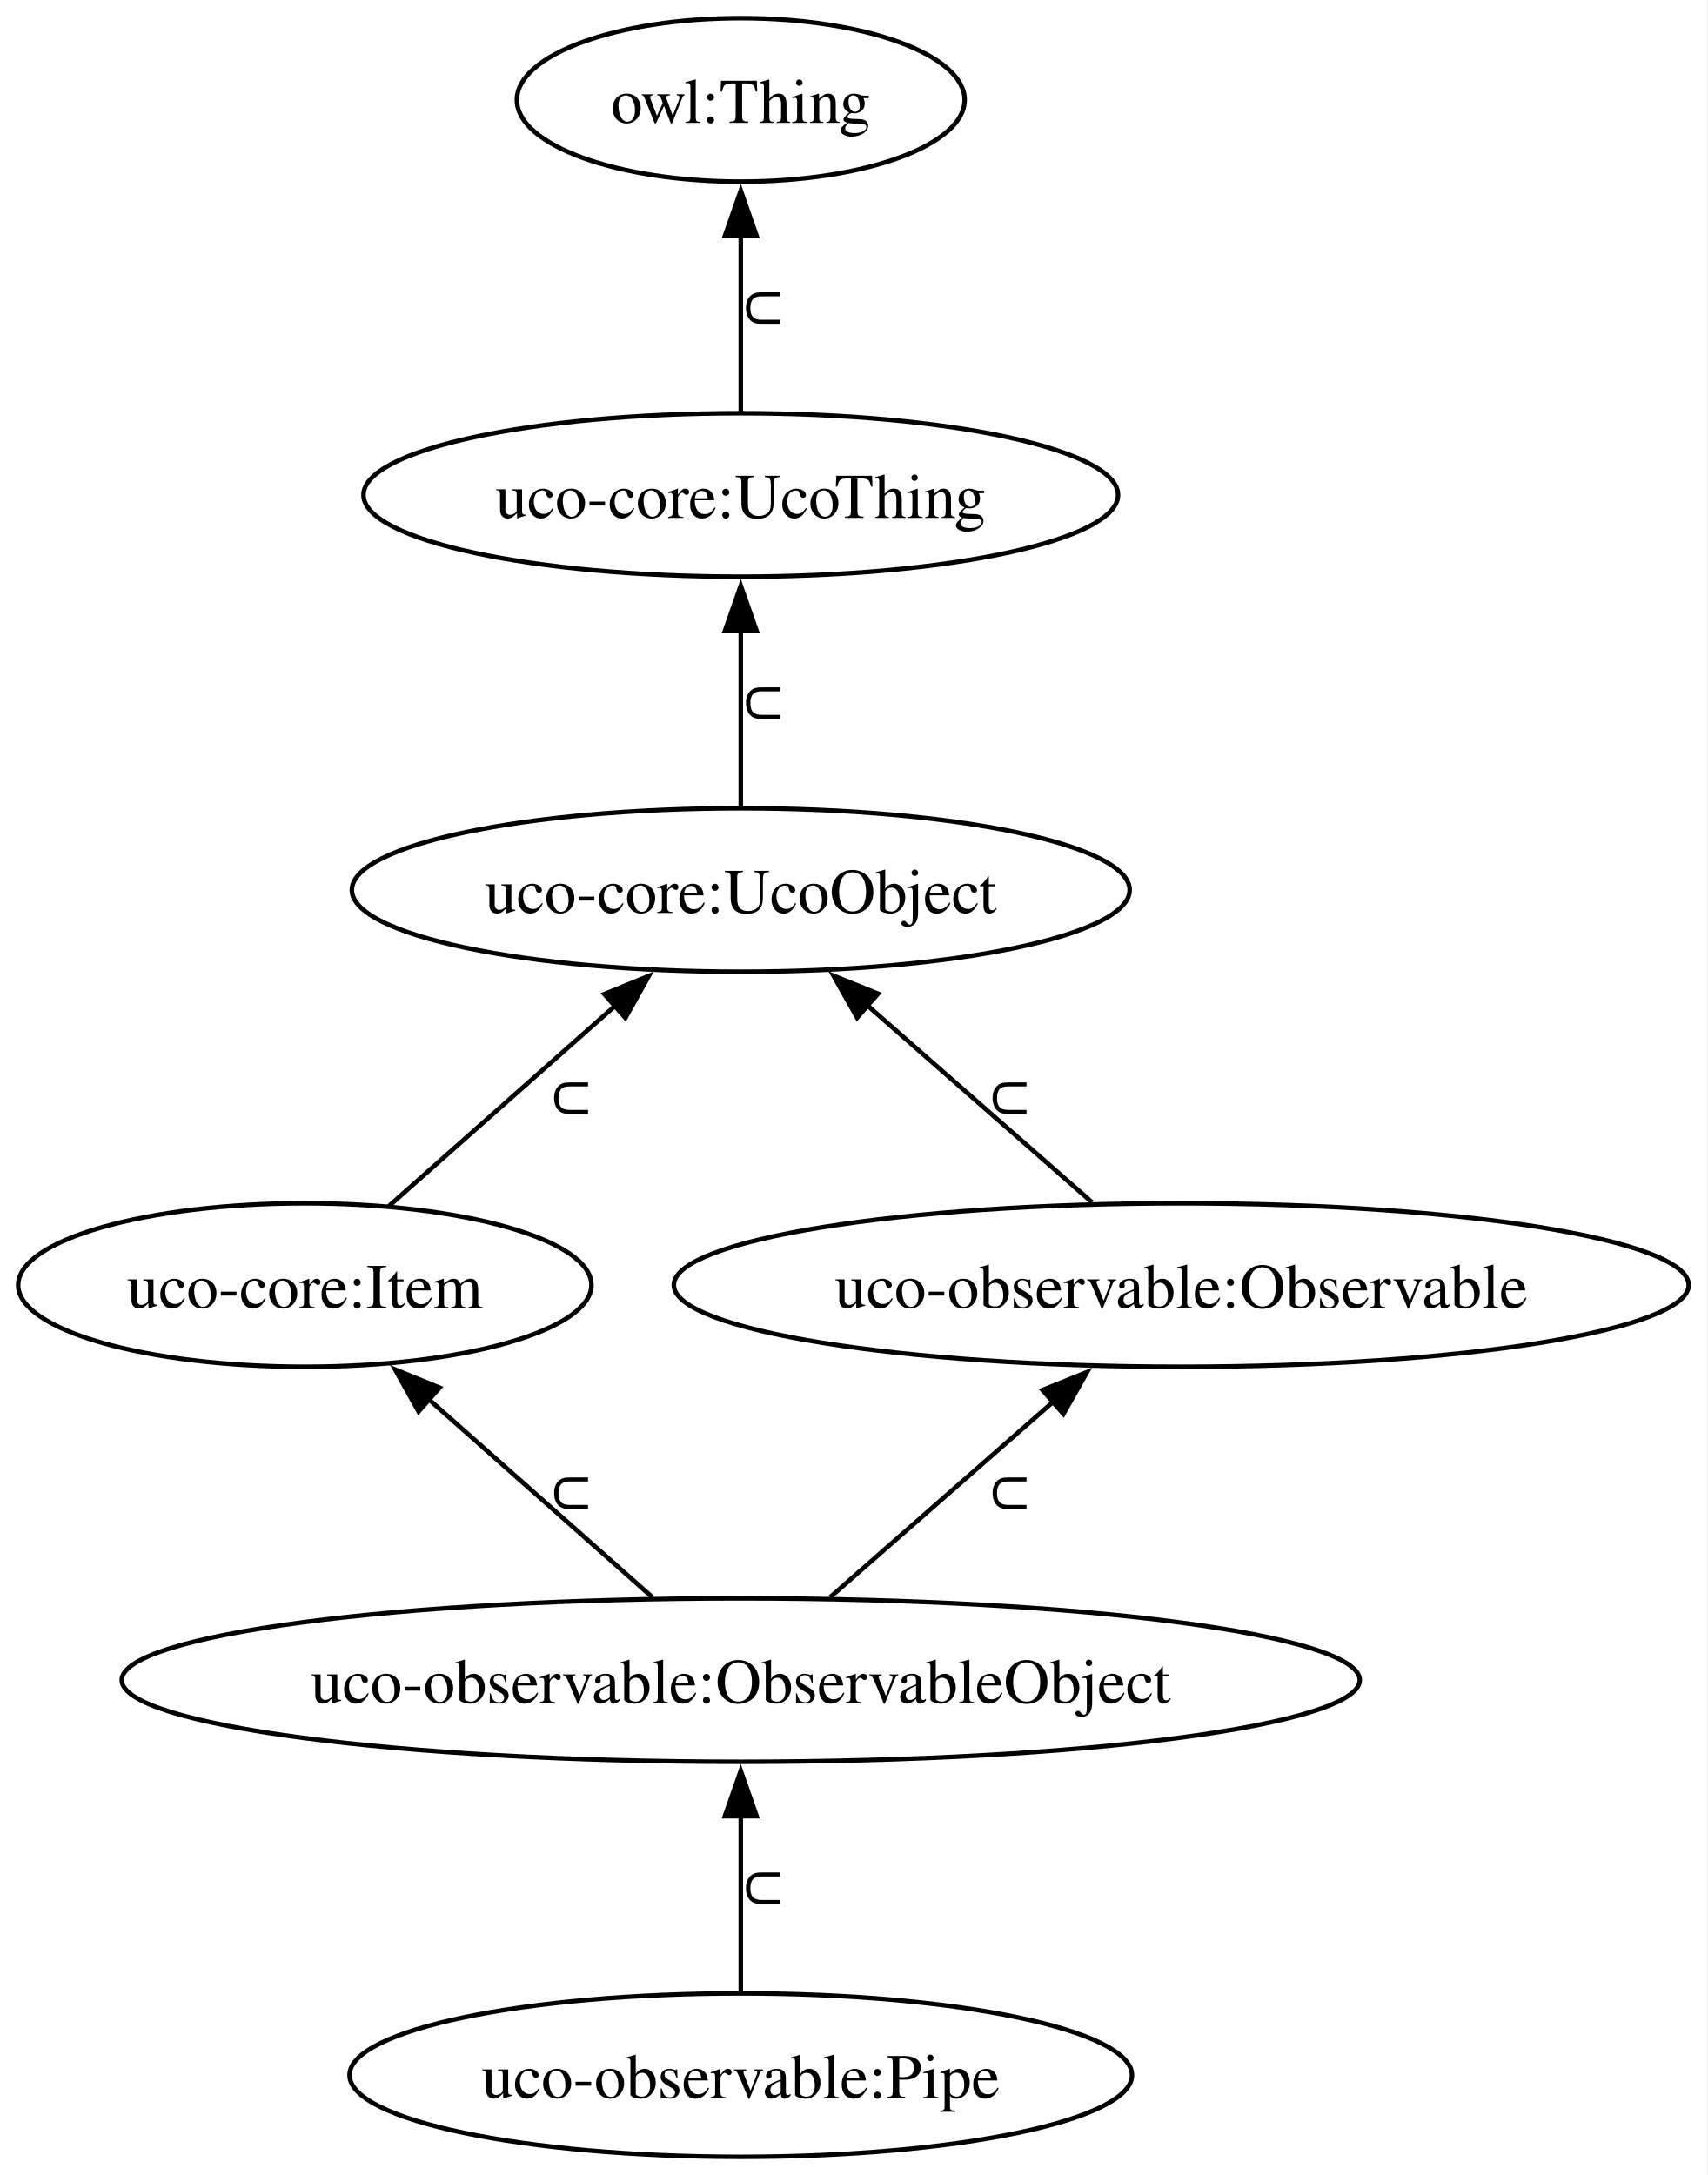
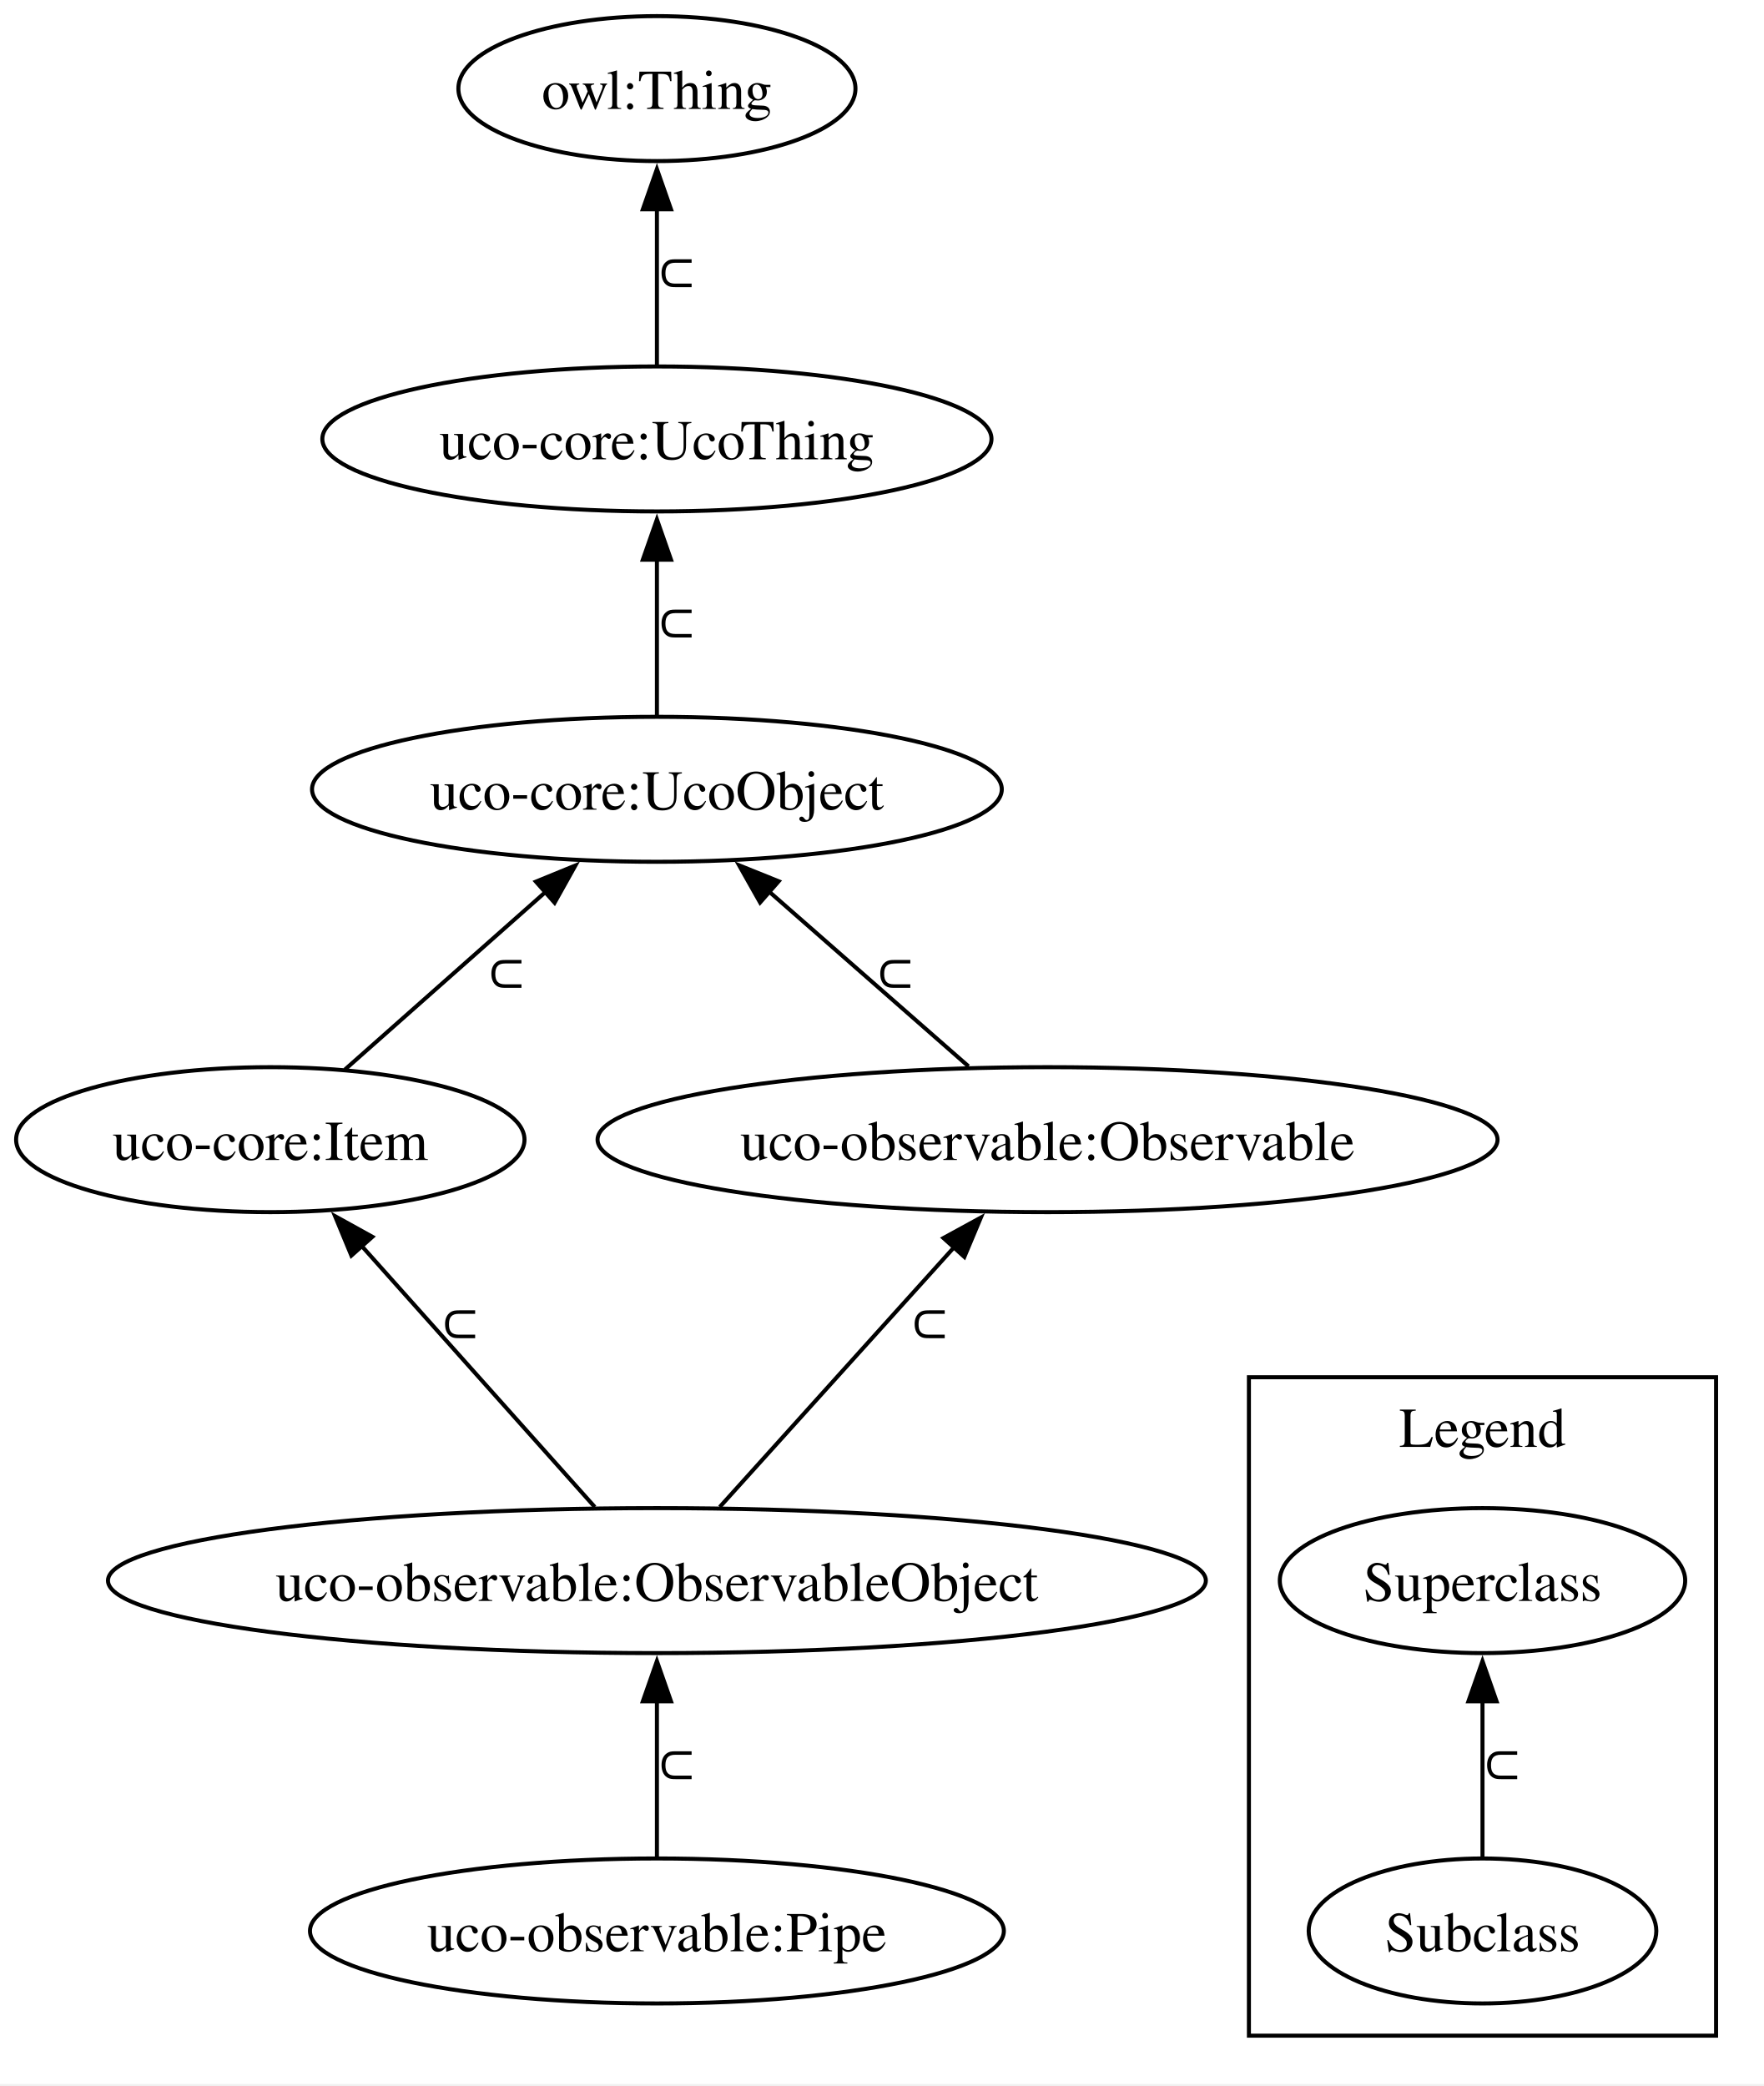
- <svg xmlns="http://www.w3.org/2000/svg" xmlns:xlink="http://www.w3.org/1999/xlink" width="376pt" height="479pt" viewBox="0.00 0.00 376.00 479.00">
-   <g id="graph0" class="graph" transform="scale(1 1) rotate(0) translate(4 475)">
-     <polygon fill="white" stroke="none" points="-4,4 -4,-475 371.87,-475 371.87,4 -4,4" />
+ <svg xmlns="http://www.w3.org/2000/svg" xmlns:xlink="http://www.w3.org/1999/xlink" width="438pt" height="518pt" viewBox="0.00 0.00 438.00 518.00">
+   <g id="graph0" class="graph" transform="scale(1 1) rotate(0) translate(4 513.5)">
+     <polygon fill="white" stroke="none" points="-4,4 -4,-513.5 434.12,-513.5 434.12,4 -4,4" />
+     <g id="clust1" class="cluster">
+       <polygon fill="none" stroke="black" points="306.12,-8 306.12,-171.5 422.12,-171.5 422.12,-8 306.12,-8" />
+       <text xml:space="preserve" text-anchor="middle" x="364.12" y="-154.2" font-family="Times,serif" font-size="14.00">Legend</text>
+     </g>
    <g id="node1" class="node">
      <g id="a_node1">
        <a xlink:title="http://www.w3.org/2002/07/owl#Thing">
-           <ellipse fill="none" stroke="black" cx="159.12" cy="-453" rx="49.3" ry="18" />
-           <text xml:space="preserve" text-anchor="middle" x="159.12" y="-447.95" font-family="Times,serif" font-size="14.00">owl:Thing</text>
+           <ellipse fill="none" stroke="black" cx="159.12" cy="-491.5" rx="49.3" ry="18" />
+           <text xml:space="preserve" text-anchor="middle" x="159.12" y="-486.45" font-family="Times,serif" font-size="14.00">owl:Thing</text>
        </a>
      </g>
    </g>
    <g id="node2" class="node">
      <g id="a_node2">
        <a xlink:title="https://ontology.unifiedcyberontology.org/uco/core/Item">
-           <ellipse fill="none" stroke="black" cx="63.12" cy="-192" rx="63.12" ry="18" />
-           <text xml:space="preserve" text-anchor="middle" x="63.12" y="-186.95" font-family="Times,serif" font-size="14.00">uco-core:Item</text>
+           <ellipse fill="none" stroke="black" cx="63.12" cy="-230.5" rx="63.12" ry="18" />
+           <text xml:space="preserve" text-anchor="middle" x="63.12" y="-225.45" font-family="Times,serif" font-size="14.00">uco-core:Item</text>
        </a>
      </g>
    </g>
    <g id="node3" class="node">
      <g id="a_node3">
        <a xlink:title="https://ontology.unifiedcyberontology.org/uco/core/UcoObject">
-           <ellipse fill="none" stroke="black" cx="159.12" cy="-279" rx="85.64" ry="18" />
-           <text xml:space="preserve" text-anchor="middle" x="159.12" y="-273.95" font-family="Times,serif" font-size="14.00">uco-core:UcoObject</text>
+           <ellipse fill="none" stroke="black" cx="159.12" cy="-317.5" rx="85.64" ry="18" />
+           <text xml:space="preserve" text-anchor="middle" x="159.12" y="-312.45" font-family="Times,serif" font-size="14.00">uco-core:UcoObject</text>
        </a>
      </g>
    </g>
    <g id="edge1" class="edge">
-       <path fill="none" stroke="black" d="M81.63,-209.39C95.79,-221.93 115.54,-239.41 131.56,-253.59" />
-       <polygon fill="black" stroke="black" points="129.07,-256.07 138.88,-260.08 133.71,-250.83 129.07,-256.07" />
-       <text xml:space="preserve" text-anchor="middle" x="121.75" y="-229.7" font-family="Times,serif" font-size="14.00">⊂</text>
+       <path fill="none" stroke="black" d="M81.63,-247.89C95.79,-260.43 115.54,-277.91 131.56,-292.09" />
+       <polygon fill="black" stroke="black" points="129.07,-294.57 138.88,-298.58 133.71,-289.33 129.07,-294.57" />
+       <text xml:space="preserve" text-anchor="middle" x="121.75" y="-268.2" font-family="Times,serif" font-size="14.00">⊂</text>
    </g>
    <g id="node4" class="node">
      <g id="a_node4">
        <a xlink:title="https://ontology.unifiedcyberontology.org/uco/core/UcoThing">
-           <ellipse fill="none" stroke="black" cx="159.12" cy="-366" rx="83.08" ry="18" />
-           <text xml:space="preserve" text-anchor="middle" x="159.12" y="-360.95" font-family="Times,serif" font-size="14.00">uco-core:UcoThing</text>
+           <ellipse fill="none" stroke="black" cx="159.12" cy="-404.5" rx="83.08" ry="18" />
+           <text xml:space="preserve" text-anchor="middle" x="159.12" y="-399.45" font-family="Times,serif" font-size="14.00">uco-core:UcoThing</text>
        </a>
      </g>
    </g>
    <g id="edge2" class="edge">
-       <path fill="none" stroke="black" d="M159.12,-297.2C159.12,-308.42 159.12,-323.33 159.12,-336.31" />
-       <polygon fill="black" stroke="black" points="155.62,-336.02 159.12,-346.02 162.62,-336.02 155.62,-336.02" />
-       <text xml:space="preserve" text-anchor="middle" x="164" y="-316.7" font-family="Times,serif" font-size="14.00">⊂</text>
+       <path fill="none" stroke="black" d="M159.12,-335.7C159.12,-346.92 159.12,-361.83 159.12,-374.81" />
+       <polygon fill="black" stroke="black" points="155.62,-374.52 159.12,-384.52 162.62,-374.52 155.62,-374.52" />
+       <text xml:space="preserve" text-anchor="middle" x="164" y="-355.2" font-family="Times,serif" font-size="14.00">⊂</text>
    </g>
    <g id="edge3" class="edge">
-       <path fill="none" stroke="black" d="M159.12,-384.2C159.12,-395.42 159.12,-410.33 159.12,-423.31" />
-       <polygon fill="black" stroke="black" points="155.62,-423.02 159.12,-433.02 162.62,-423.02 155.62,-423.02" />
-       <text xml:space="preserve" text-anchor="middle" x="164" y="-403.7" font-family="Times,serif" font-size="14.00">⊂</text>
+       <path fill="none" stroke="black" d="M159.12,-422.7C159.12,-433.92 159.12,-448.83 159.12,-461.81" />
+       <polygon fill="black" stroke="black" points="155.62,-461.52 159.12,-471.52 162.62,-461.52 155.62,-461.52" />
+       <text xml:space="preserve" text-anchor="middle" x="164" y="-442.2" font-family="Times,serif" font-size="14.00">⊂</text>
    </g>
    <g id="node5" class="node">
      <g id="a_node5">
        <a xlink:title="https://ontology.unifiedcyberontology.org/uco/observable/Observable">
-           <ellipse fill="none" stroke="black" cx="256.12" cy="-192" rx="111.74" ry="18" />
-           <text xml:space="preserve" text-anchor="middle" x="256.12" y="-186.95" font-family="Times,serif" font-size="14.00">uco-observable:Observable</text>
+           <ellipse fill="none" stroke="black" cx="256.12" cy="-230.5" rx="111.74" ry="18" />
+           <text xml:space="preserve" text-anchor="middle" x="256.12" y="-225.45" font-family="Times,serif" font-size="14.00">uco-observable:Observable</text>
        </a>
      </g>
    </g>
    <g id="edge4" class="edge">
-       <path fill="none" stroke="black" d="M236.49,-210.2C222.2,-222.73 202.65,-239.86 186.78,-253.77" />
-       <polygon fill="black" stroke="black" points="184.74,-250.89 179.53,-260.12 189.36,-256.16 184.74,-250.89" />
-       <text xml:space="preserve" text-anchor="middle" x="218.31" y="-229.7" font-family="Times,serif" font-size="14.00">⊂</text>
+       <path fill="none" stroke="black" d="M236.49,-248.7C222.2,-261.23 202.65,-278.36 186.78,-292.27" />
+       <polygon fill="black" stroke="black" points="184.74,-289.39 179.53,-298.62 189.36,-294.66 184.74,-289.39" />
+       <text xml:space="preserve" text-anchor="middle" x="218.31" y="-268.2" font-family="Times,serif" font-size="14.00">⊂</text>
    </g>
    <g id="node6" class="node">
      <g id="a_node6">
        <a xlink:title="https://ontology.unifiedcyberontology.org/uco/observable/ObservableObject">
-           <ellipse fill="none" stroke="black" cx="159.12" cy="-105" rx="136.31" ry="18" />
-           <text xml:space="preserve" text-anchor="middle" x="159.12" y="-99.95" font-family="Times,serif" font-size="14.00">uco-observable:ObservableObject</text>
+           <ellipse fill="none" stroke="black" cx="159.12" cy="-121" rx="136.31" ry="18" />
+           <text xml:space="preserve" text-anchor="middle" x="159.12" y="-115.95" font-family="Times,serif" font-size="14.00">uco-observable:ObservableObject</text>
        </a>
      </g>
    </g>
    <g id="edge5" class="edge">
-       <path fill="none" stroke="black" d="M139.7,-123.2C125.46,-135.81 105.95,-153.08 90.18,-167.04" />
-       <polygon fill="black" stroke="black" points="88.17,-164.15 83,-173.4 92.81,-169.39 88.17,-164.15" />
-       <text xml:space="preserve" text-anchor="middle" x="121.75" y="-142.7" font-family="Times,serif" font-size="14.00">⊂</text>
+       <path fill="none" stroke="black" d="M143.7,-139.27C128,-156.85 103.5,-184.28 85.64,-204.29" />
+       <polygon fill="black" stroke="black" points="83.25,-201.71 79.2,-211.5 88.47,-206.37 83.25,-201.71" />
+       <text xml:space="preserve" text-anchor="middle" x="110.25" y="-181.2" font-family="Times,serif" font-size="14.00">⊂</text>
    </g>
    <g id="edge6" class="edge">
-       <path fill="none" stroke="black" d="M178.75,-123.2C192.95,-135.64 212.34,-152.64 228.16,-166.5" />
-       <polygon fill="black" stroke="black" points="225.56,-168.87 235.38,-172.83 230.17,-163.6 225.56,-168.87" />
-       <text xml:space="preserve" text-anchor="middle" x="218.31" y="-142.7" font-family="Times,serif" font-size="14.00">⊂</text>
+       <path fill="none" stroke="black" d="M174.71,-139.27C190.48,-156.75 215.03,-183.96 233.05,-203.93" />
+       <polygon fill="black" stroke="black" points="230.27,-206.07 239.56,-211.15 235.46,-201.38 230.27,-206.07" />
+       <text xml:space="preserve" text-anchor="middle" x="226.85" y="-181.2" font-family="Times,serif" font-size="14.00">⊂</text>
    </g>
    <g id="node7" class="node">
      <g id="a_node7">
        <a xlink:title="https://ontology.unifiedcyberontology.org/uco/observable/Pipe">
-           <ellipse fill="none" stroke="black" cx="159.12" cy="-18" rx="86.15" ry="18" />
-           <text xml:space="preserve" text-anchor="middle" x="159.12" y="-12.95" font-family="Times,serif" font-size="14.00">uco-observable:Pipe</text>
+           <ellipse fill="none" stroke="black" cx="159.12" cy="-34" rx="86.15" ry="18" />
+           <text xml:space="preserve" text-anchor="middle" x="159.12" y="-28.95" font-family="Times,serif" font-size="14.00">uco-observable:Pipe</text>
        </a>
      </g>
    </g>
    <g id="edge7" class="edge">
-       <path fill="none" stroke="black" d="M159.12,-36.2C159.12,-47.42 159.12,-62.33 159.12,-75.31" />
-       <polygon fill="black" stroke="black" points="155.62,-75.02 159.12,-85.02 162.62,-75.02 155.62,-75.02" />
-       <text xml:space="preserve" text-anchor="middle" x="164" y="-55.7" font-family="Times,serif" font-size="14.00">⊂</text>
+       <path fill="none" stroke="black" d="M159.12,-52.2C159.12,-63.42 159.12,-78.33 159.12,-91.31" />
+       <polygon fill="black" stroke="black" points="155.62,-91.02 159.12,-101.02 162.62,-91.02 155.62,-91.02" />
+       <text xml:space="preserve" text-anchor="middle" x="164" y="-71.7" font-family="Times,serif" font-size="14.00">⊂</text>
+     </g>
+     <g id="node8" class="node">
+       <ellipse fill="none" stroke="black" cx="364.12" cy="-34" rx="43.16" ry="18" />
+       <text xml:space="preserve" text-anchor="middle" x="364.12" y="-28.95" font-family="Times,serif" font-size="14.00">Subclass</text>
+     </g>
+     <g id="node9" class="node">
+       <ellipse fill="none" stroke="black" cx="364.12" cy="-121" rx="50.33" ry="18" />
+       <text xml:space="preserve" text-anchor="middle" x="364.12" y="-115.95" font-family="Times,serif" font-size="14.00">Superclass</text>
+     </g>
+     <g id="edge8" class="edge">
+       <path fill="none" stroke="black" d="M364.12,-52.2C364.12,-63.42 364.12,-78.33 364.12,-91.31" />
+       <polygon fill="black" stroke="black" points="360.62,-91.02 364.12,-101.02 367.62,-91.02 360.62,-91.02" />
+       <text xml:space="preserve" text-anchor="middle" x="369" y="-71.7" font-family="Times,serif" font-size="14.00">⊂</text>
    </g>
  </g>
</svg>
